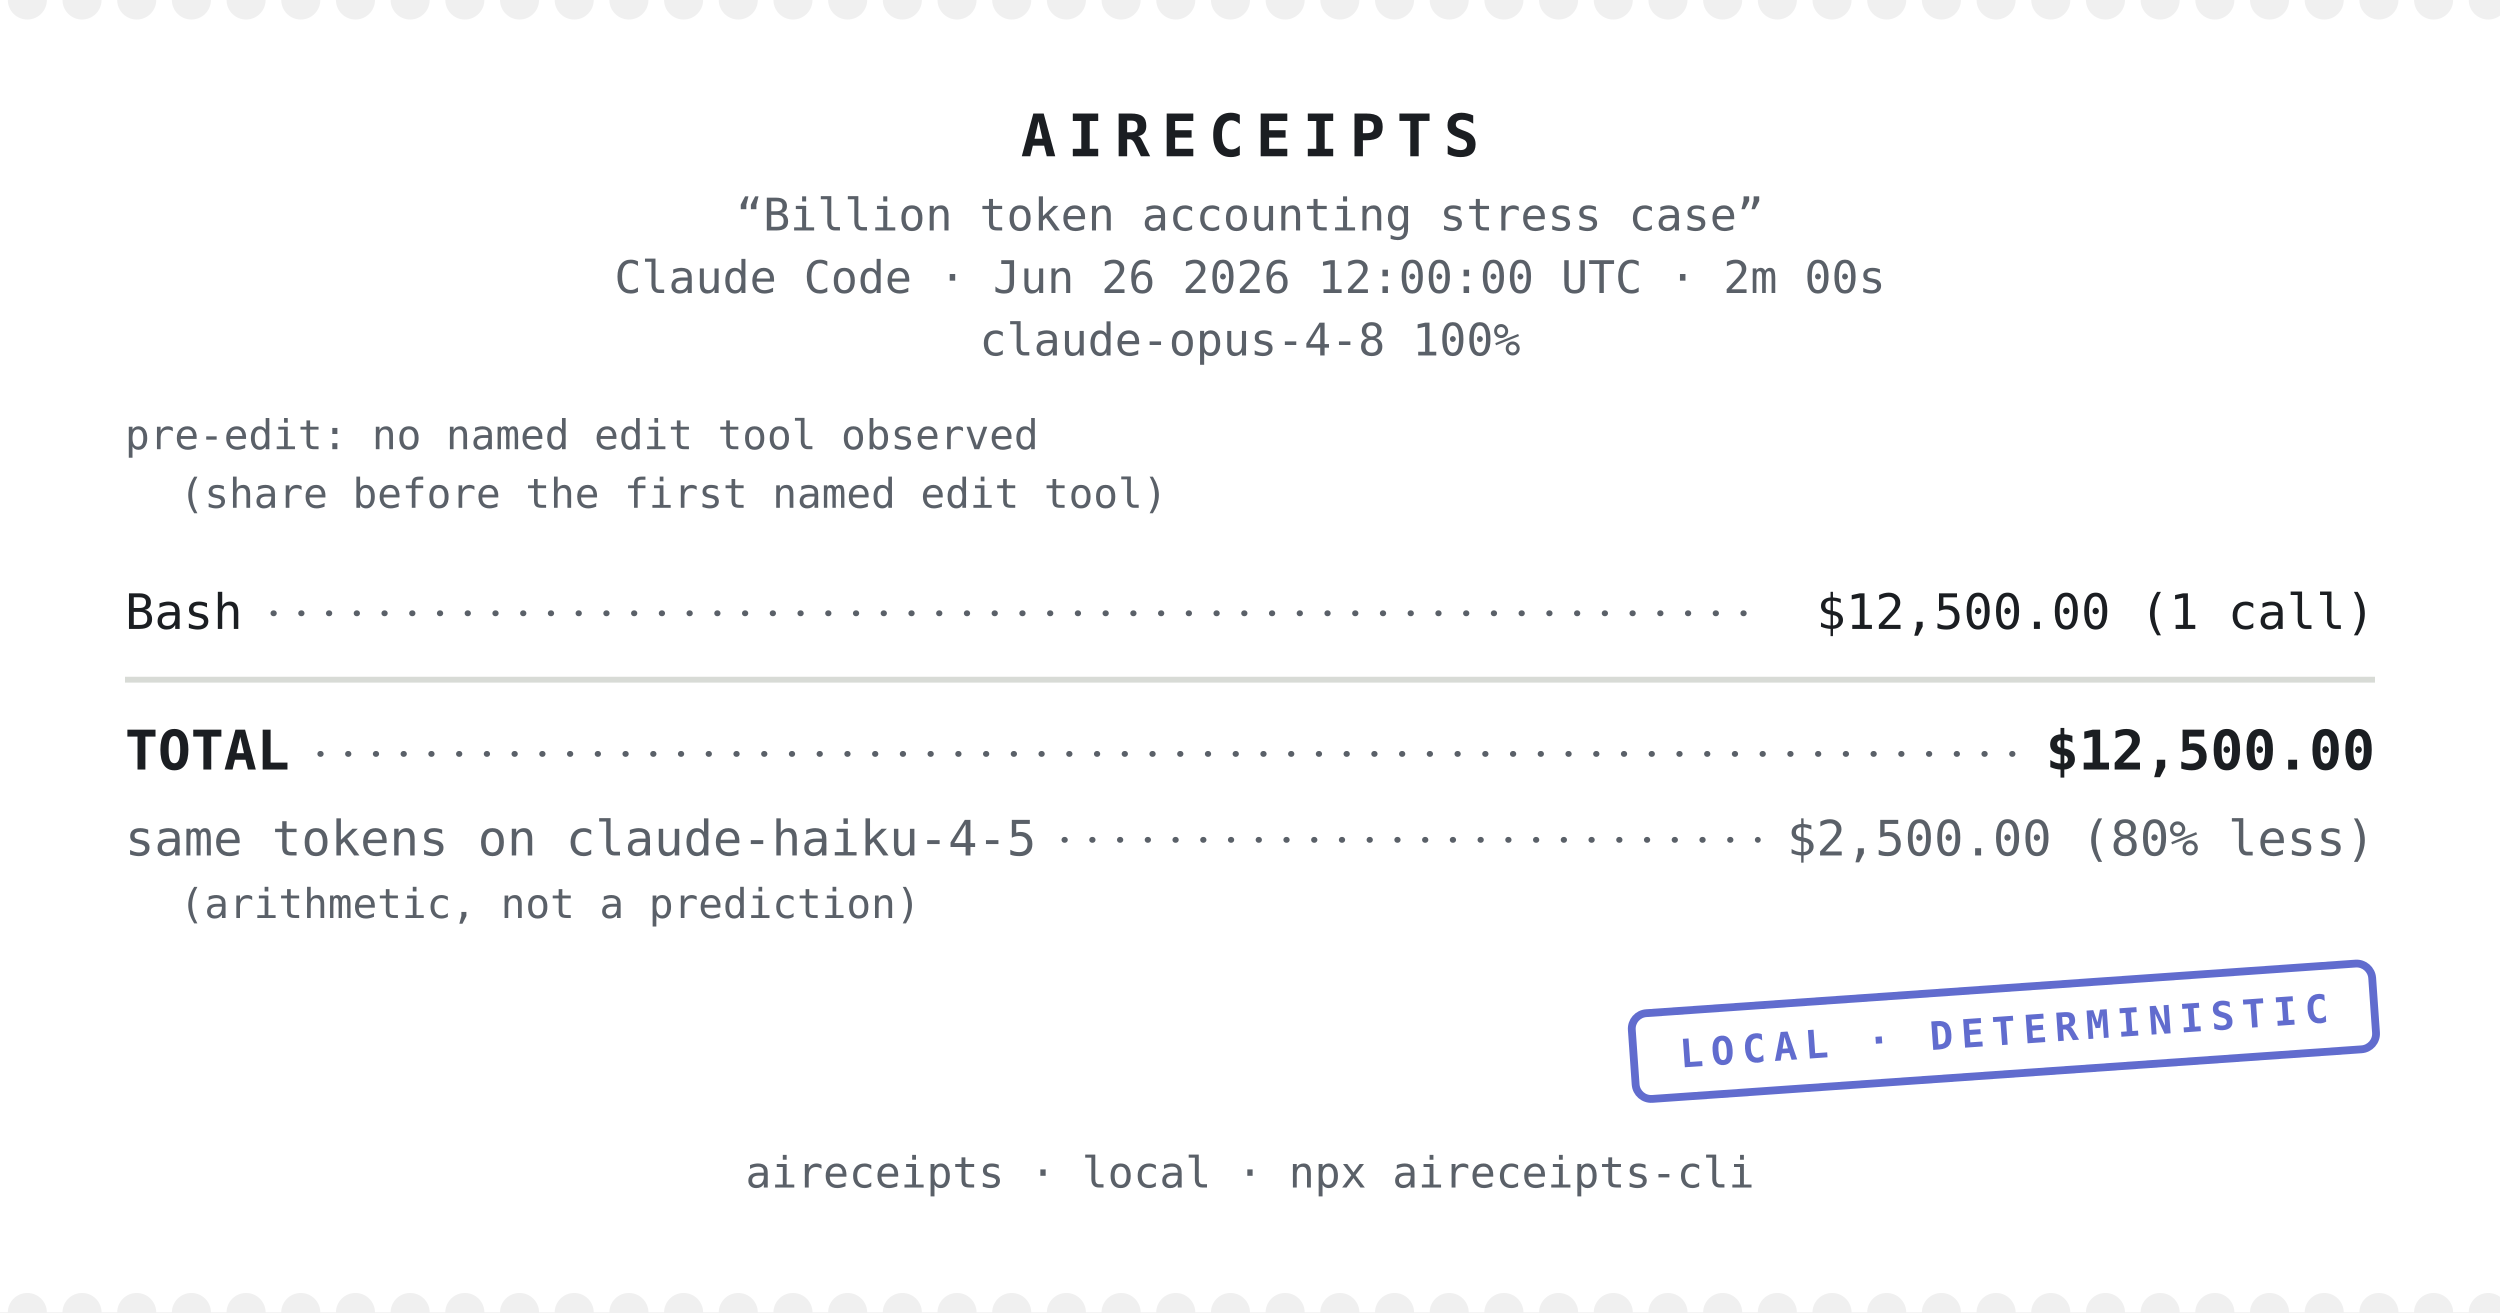
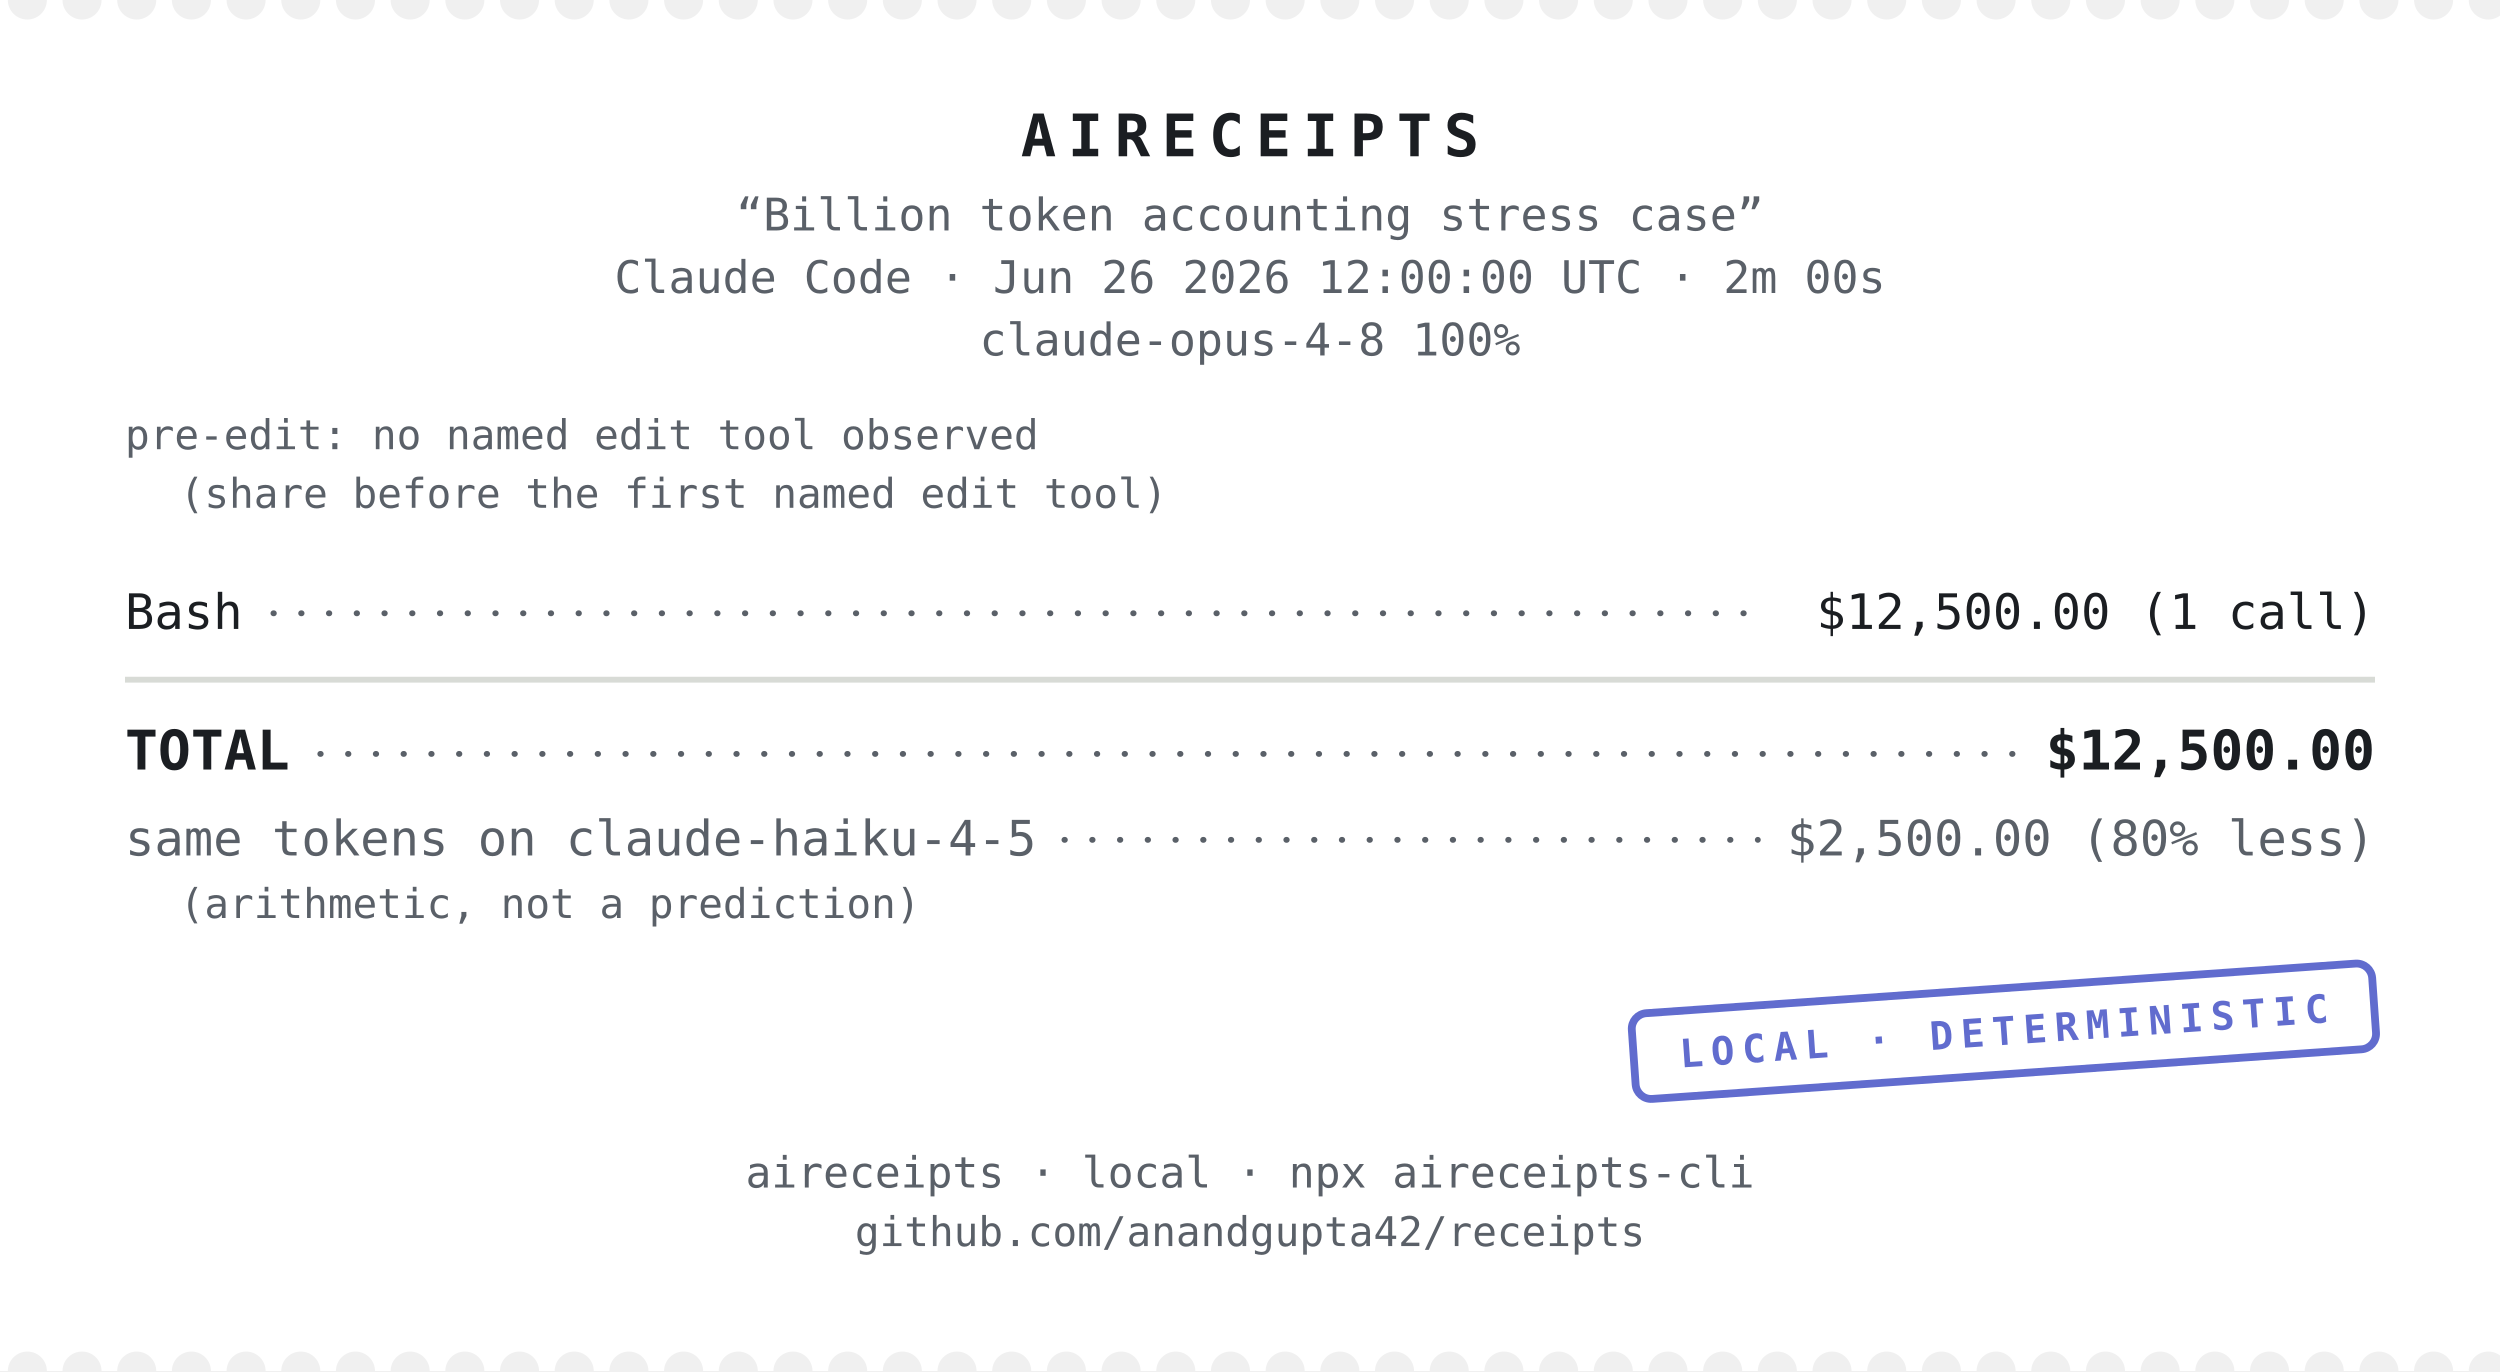
- <svg xmlns="http://www.w3.org/2000/svg" width="640" height="336" viewBox="0 0 640 336" font-family="&quot;SF Mono&quot;,&quot;Cascadia Code&quot;,&quot;JetBrains Mono&quot;,Menlo,Consolas,monospace" role="img" aria-label="aireceipts cost receipt">
+ <svg xmlns="http://www.w3.org/2000/svg" width="640" height="351" viewBox="0 0 640 351" font-family="&quot;SF Mono&quot;,&quot;Cascadia Code&quot;,&quot;JetBrains Mono&quot;,Menlo,Consolas,monospace" role="img" aria-label="aireceipts cost receipt">
  <g transform="translate(0 0)">
    <defs>
-       <mask id="perf-0" maskUnits="userSpaceOnUse" x="-5" y="-5" width="650" height="346">
-         <rect x="0" y="0" width="640" height="336" fill="#FFFFFF" />
+       <mask id="perf-0" maskUnits="userSpaceOnUse" x="-5" y="-5" width="650" height="361">
+         <rect x="0" y="0" width="640" height="351" fill="#FFFFFF" />
        <g class="perf-top">
          <circle cx="7" cy="0" r="5" fill="#000000" />
          <circle cx="21" cy="0" r="5" fill="#000000" />
          <circle cx="35" cy="0" r="5" fill="#000000" />
          <circle cx="49" cy="0" r="5" fill="#000000" />
          <circle cx="63" cy="0" r="5" fill="#000000" />
          <circle cx="77" cy="0" r="5" fill="#000000" />
          <circle cx="91" cy="0" r="5" fill="#000000" />
          <circle cx="105" cy="0" r="5" fill="#000000" />
          <circle cx="119" cy="0" r="5" fill="#000000" />
          <circle cx="133" cy="0" r="5" fill="#000000" />
          <circle cx="147" cy="0" r="5" fill="#000000" />
          <circle cx="161" cy="0" r="5" fill="#000000" />
          <circle cx="175" cy="0" r="5" fill="#000000" />
          <circle cx="189" cy="0" r="5" fill="#000000" />
          <circle cx="203" cy="0" r="5" fill="#000000" />
          <circle cx="217" cy="0" r="5" fill="#000000" />
          <circle cx="231" cy="0" r="5" fill="#000000" />
          <circle cx="245" cy="0" r="5" fill="#000000" />
          <circle cx="259" cy="0" r="5" fill="#000000" />
          <circle cx="273" cy="0" r="5" fill="#000000" />
          <circle cx="287" cy="0" r="5" fill="#000000" />
          <circle cx="301" cy="0" r="5" fill="#000000" />
          <circle cx="315" cy="0" r="5" fill="#000000" />
          <circle cx="329" cy="0" r="5" fill="#000000" />
          <circle cx="343" cy="0" r="5" fill="#000000" />
          <circle cx="357" cy="0" r="5" fill="#000000" />
          <circle cx="371" cy="0" r="5" fill="#000000" />
          <circle cx="385" cy="0" r="5" fill="#000000" />
          <circle cx="399" cy="0" r="5" fill="#000000" />
          <circle cx="413" cy="0" r="5" fill="#000000" />
          <circle cx="427" cy="0" r="5" fill="#000000" />
          <circle cx="441" cy="0" r="5" fill="#000000" />
          <circle cx="455" cy="0" r="5" fill="#000000" />
          <circle cx="469" cy="0" r="5" fill="#000000" />
          <circle cx="483" cy="0" r="5" fill="#000000" />
          <circle cx="497" cy="0" r="5" fill="#000000" />
          <circle cx="511" cy="0" r="5" fill="#000000" />
          <circle cx="525" cy="0" r="5" fill="#000000" />
          <circle cx="539" cy="0" r="5" fill="#000000" />
          <circle cx="553" cy="0" r="5" fill="#000000" />
          <circle cx="567" cy="0" r="5" fill="#000000" />
          <circle cx="581" cy="0" r="5" fill="#000000" />
          <circle cx="595" cy="0" r="5" fill="#000000" />
          <circle cx="609" cy="0" r="5" fill="#000000" />
          <circle cx="623" cy="0" r="5" fill="#000000" />
          <circle cx="637" cy="0" r="5" fill="#000000" />
        </g>
        <g class="perf-bottom">
-           <circle cx="7" cy="336" r="5" fill="#000000" />
-           <circle cx="21" cy="336" r="5" fill="#000000" />
-           <circle cx="35" cy="336" r="5" fill="#000000" />
-           <circle cx="49" cy="336" r="5" fill="#000000" />
-           <circle cx="63" cy="336" r="5" fill="#000000" />
-           <circle cx="77" cy="336" r="5" fill="#000000" />
-           <circle cx="91" cy="336" r="5" fill="#000000" />
-           <circle cx="105" cy="336" r="5" fill="#000000" />
-           <circle cx="119" cy="336" r="5" fill="#000000" />
-           <circle cx="133" cy="336" r="5" fill="#000000" />
-           <circle cx="147" cy="336" r="5" fill="#000000" />
-           <circle cx="161" cy="336" r="5" fill="#000000" />
-           <circle cx="175" cy="336" r="5" fill="#000000" />
-           <circle cx="189" cy="336" r="5" fill="#000000" />
-           <circle cx="203" cy="336" r="5" fill="#000000" />
-           <circle cx="217" cy="336" r="5" fill="#000000" />
-           <circle cx="231" cy="336" r="5" fill="#000000" />
-           <circle cx="245" cy="336" r="5" fill="#000000" />
-           <circle cx="259" cy="336" r="5" fill="#000000" />
-           <circle cx="273" cy="336" r="5" fill="#000000" />
-           <circle cx="287" cy="336" r="5" fill="#000000" />
-           <circle cx="301" cy="336" r="5" fill="#000000" />
-           <circle cx="315" cy="336" r="5" fill="#000000" />
-           <circle cx="329" cy="336" r="5" fill="#000000" />
-           <circle cx="343" cy="336" r="5" fill="#000000" />
-           <circle cx="357" cy="336" r="5" fill="#000000" />
-           <circle cx="371" cy="336" r="5" fill="#000000" />
-           <circle cx="385" cy="336" r="5" fill="#000000" />
-           <circle cx="399" cy="336" r="5" fill="#000000" />
-           <circle cx="413" cy="336" r="5" fill="#000000" />
-           <circle cx="427" cy="336" r="5" fill="#000000" />
-           <circle cx="441" cy="336" r="5" fill="#000000" />
-           <circle cx="455" cy="336" r="5" fill="#000000" />
-           <circle cx="469" cy="336" r="5" fill="#000000" />
-           <circle cx="483" cy="336" r="5" fill="#000000" />
-           <circle cx="497" cy="336" r="5" fill="#000000" />
-           <circle cx="511" cy="336" r="5" fill="#000000" />
-           <circle cx="525" cy="336" r="5" fill="#000000" />
-           <circle cx="539" cy="336" r="5" fill="#000000" />
-           <circle cx="553" cy="336" r="5" fill="#000000" />
-           <circle cx="567" cy="336" r="5" fill="#000000" />
-           <circle cx="581" cy="336" r="5" fill="#000000" />
-           <circle cx="595" cy="336" r="5" fill="#000000" />
-           <circle cx="609" cy="336" r="5" fill="#000000" />
-           <circle cx="623" cy="336" r="5" fill="#000000" />
-           <circle cx="637" cy="336" r="5" fill="#000000" />
+           <circle cx="7" cy="351" r="5" fill="#000000" />
+           <circle cx="21" cy="351" r="5" fill="#000000" />
+           <circle cx="35" cy="351" r="5" fill="#000000" />
+           <circle cx="49" cy="351" r="5" fill="#000000" />
+           <circle cx="63" cy="351" r="5" fill="#000000" />
+           <circle cx="77" cy="351" r="5" fill="#000000" />
+           <circle cx="91" cy="351" r="5" fill="#000000" />
+           <circle cx="105" cy="351" r="5" fill="#000000" />
+           <circle cx="119" cy="351" r="5" fill="#000000" />
+           <circle cx="133" cy="351" r="5" fill="#000000" />
+           <circle cx="147" cy="351" r="5" fill="#000000" />
+           <circle cx="161" cy="351" r="5" fill="#000000" />
+           <circle cx="175" cy="351" r="5" fill="#000000" />
+           <circle cx="189" cy="351" r="5" fill="#000000" />
+           <circle cx="203" cy="351" r="5" fill="#000000" />
+           <circle cx="217" cy="351" r="5" fill="#000000" />
+           <circle cx="231" cy="351" r="5" fill="#000000" />
+           <circle cx="245" cy="351" r="5" fill="#000000" />
+           <circle cx="259" cy="351" r="5" fill="#000000" />
+           <circle cx="273" cy="351" r="5" fill="#000000" />
+           <circle cx="287" cy="351" r="5" fill="#000000" />
+           <circle cx="301" cy="351" r="5" fill="#000000" />
+           <circle cx="315" cy="351" r="5" fill="#000000" />
+           <circle cx="329" cy="351" r="5" fill="#000000" />
+           <circle cx="343" cy="351" r="5" fill="#000000" />
+           <circle cx="357" cy="351" r="5" fill="#000000" />
+           <circle cx="371" cy="351" r="5" fill="#000000" />
+           <circle cx="385" cy="351" r="5" fill="#000000" />
+           <circle cx="399" cy="351" r="5" fill="#000000" />
+           <circle cx="413" cy="351" r="5" fill="#000000" />
+           <circle cx="427" cy="351" r="5" fill="#000000" />
+           <circle cx="441" cy="351" r="5" fill="#000000" />
+           <circle cx="455" cy="351" r="5" fill="#000000" />
+           <circle cx="469" cy="351" r="5" fill="#000000" />
+           <circle cx="483" cy="351" r="5" fill="#000000" />
+           <circle cx="497" cy="351" r="5" fill="#000000" />
+           <circle cx="511" cy="351" r="5" fill="#000000" />
+           <circle cx="525" cy="351" r="5" fill="#000000" />
+           <circle cx="539" cy="351" r="5" fill="#000000" />
+           <circle cx="553" cy="351" r="5" fill="#000000" />
+           <circle cx="567" cy="351" r="5" fill="#000000" />
+           <circle cx="581" cy="351" r="5" fill="#000000" />
+           <circle cx="595" cy="351" r="5" fill="#000000" />
+           <circle cx="609" cy="351" r="5" fill="#000000" />
+           <circle cx="623" cy="351" r="5" fill="#000000" />
+           <circle cx="637" cy="351" r="5" fill="#000000" />
        </g>
      </mask>
    </defs>
-     <rect x="0" y="0" width="640" height="336" fill="#FFFFFF" mask="url(#perf-0)" />
+     <rect x="0" y="0" width="640" height="351" fill="#FFFFFF" mask="url(#perf-0)" />
    <text x="320" y="40" font-size="15" fill="#1B1E22" text-anchor="middle" font-weight="700" letter-spacing="3">AIRECEIPTS</text>
    <text x="320" y="59" font-size="11.5" fill="#5A6068" text-anchor="middle">“Billion token accounting stress case”</text>
    <text x="320" y="75" font-size="11.5" fill="#5A6068" text-anchor="middle">Claude Code · Jun 26 2026 12:00:00 UTC · 2m 00s</text>
    <text x="320" y="91" font-size="11.5" fill="#5A6068" text-anchor="middle">claude-opus-4-8 100%</text>
    <text x="32" y="115" font-size="10.5" fill="#5A6068" text-anchor="start">pre-edit: no named edit tool observed</text>
    <text x="46" y="130" font-size="10.5" fill="#5A6068" text-anchor="start">(share before the first named edit tool)</text>
    <text x="32" y="161" font-size="12.5" fill="#1B1E22" text-anchor="start">Bash</text>
    <text x="608" y="161" font-size="12.5" fill="#1B1E22" text-anchor="end">$12,500.00  (1 call)</text>
    <line x1="70" y1="157" x2="450" y2="157" stroke="#5A6068" stroke-width="1.5" stroke-linecap="round" stroke-dasharray="0.1 7" />
    <line x1="32" y1="174" x2="608" y2="174" stroke="#D8DBD6" stroke-width="1.5" />
    <text x="32" y="197" font-size="14" fill="#1B1E22" text-anchor="start" font-weight="700">TOTAL</text>
    <text x="608" y="197" font-size="14" fill="#1B1E22" text-anchor="end" font-weight="700">$12,500.00</text>
    <line x1="82" y1="193" x2="516" y2="193" stroke="#5A6068" stroke-width="1.5" stroke-linecap="round" stroke-dasharray="0.1 7" />
    <text x="32" y="219" font-size="12.5" fill="#5A6068" text-anchor="start" font-weight="400">same tokens on claude-haiku-4-5</text>
    <text x="608" y="219" font-size="12.5" fill="#5A6068" text-anchor="end" font-weight="400">$2,500.00 (80% less)</text>
    <line x1="272.5" y1="215" x2="450" y2="215" stroke="#5A6068" stroke-width="1.5" stroke-linecap="round" stroke-dasharray="0.1 7" />
    <text x="46" y="235" font-size="10.5" fill="#5A6068" text-anchor="start">(arithmetic, not a prediction)</text>
    <g class="stamp" opacity="0.8" transform="rotate(-4 513 264)">
      <rect x="418" y="253" width="190" height="22" rx="4" fill="none" stroke="#3947C2" stroke-width="2" />
      <text x="513" y="267.5" font-size="10" fill="#3947C2" text-anchor="middle" font-weight="700" letter-spacing="2">LOCAL · DETERMINISTIC</text>
    </g>
    <text x="320" y="304" font-size="11" fill="#5A6068" text-anchor="middle">aireceipts · local · npx aireceipts-cli</text>
+     <text x="320" y="319" font-size="10.5" fill="#5A6068" text-anchor="middle">github.com/anandgupta42/receipts</text>
  </g>
</svg>
